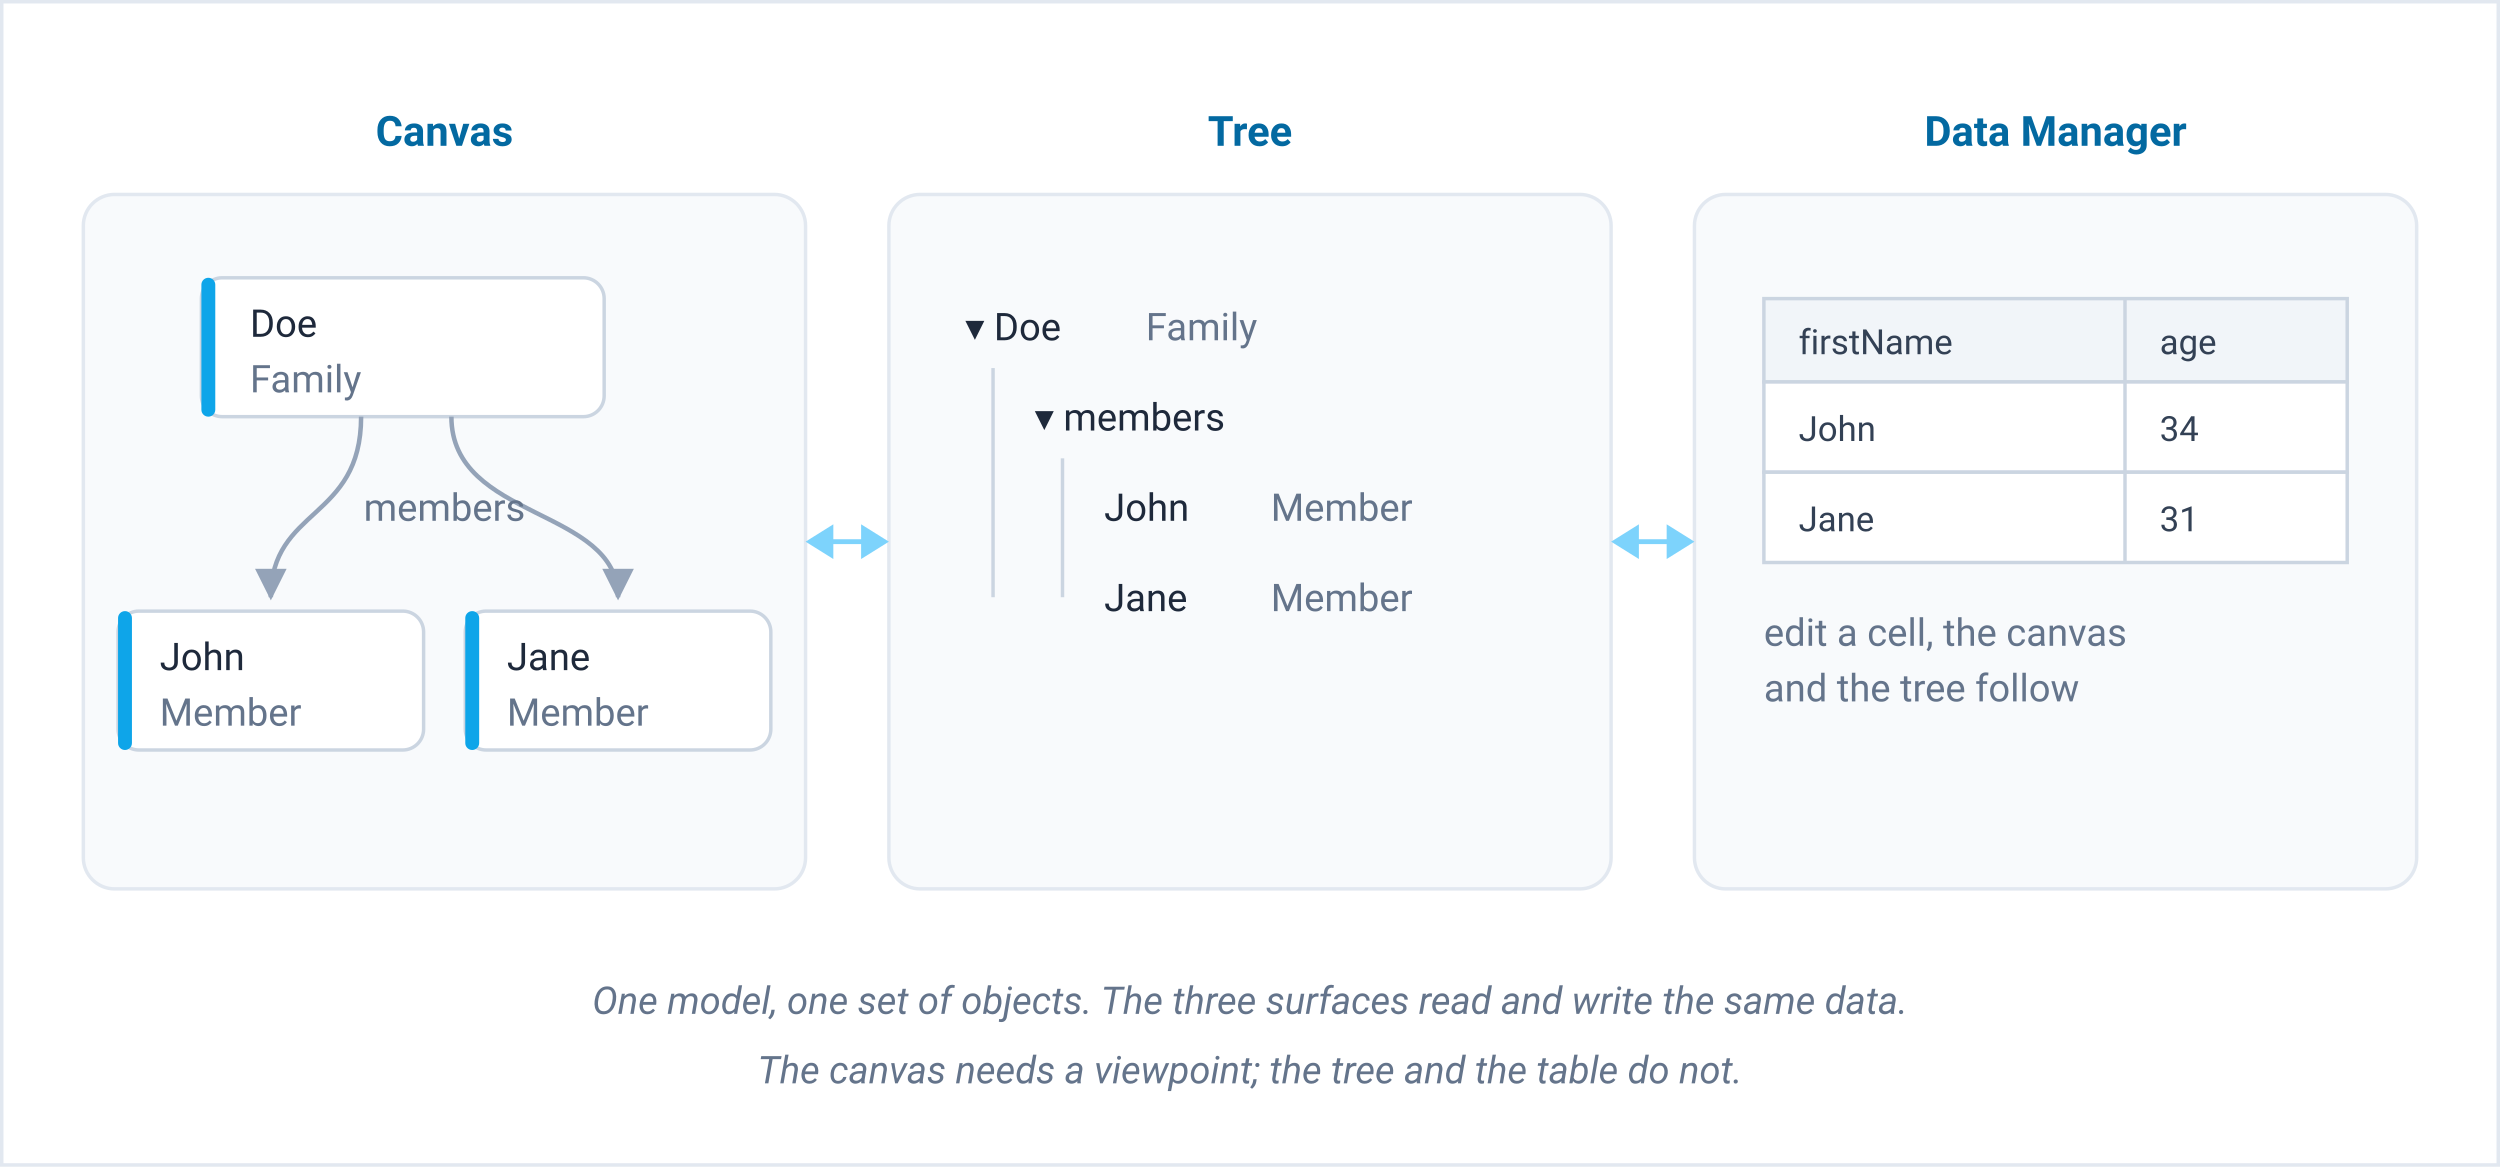
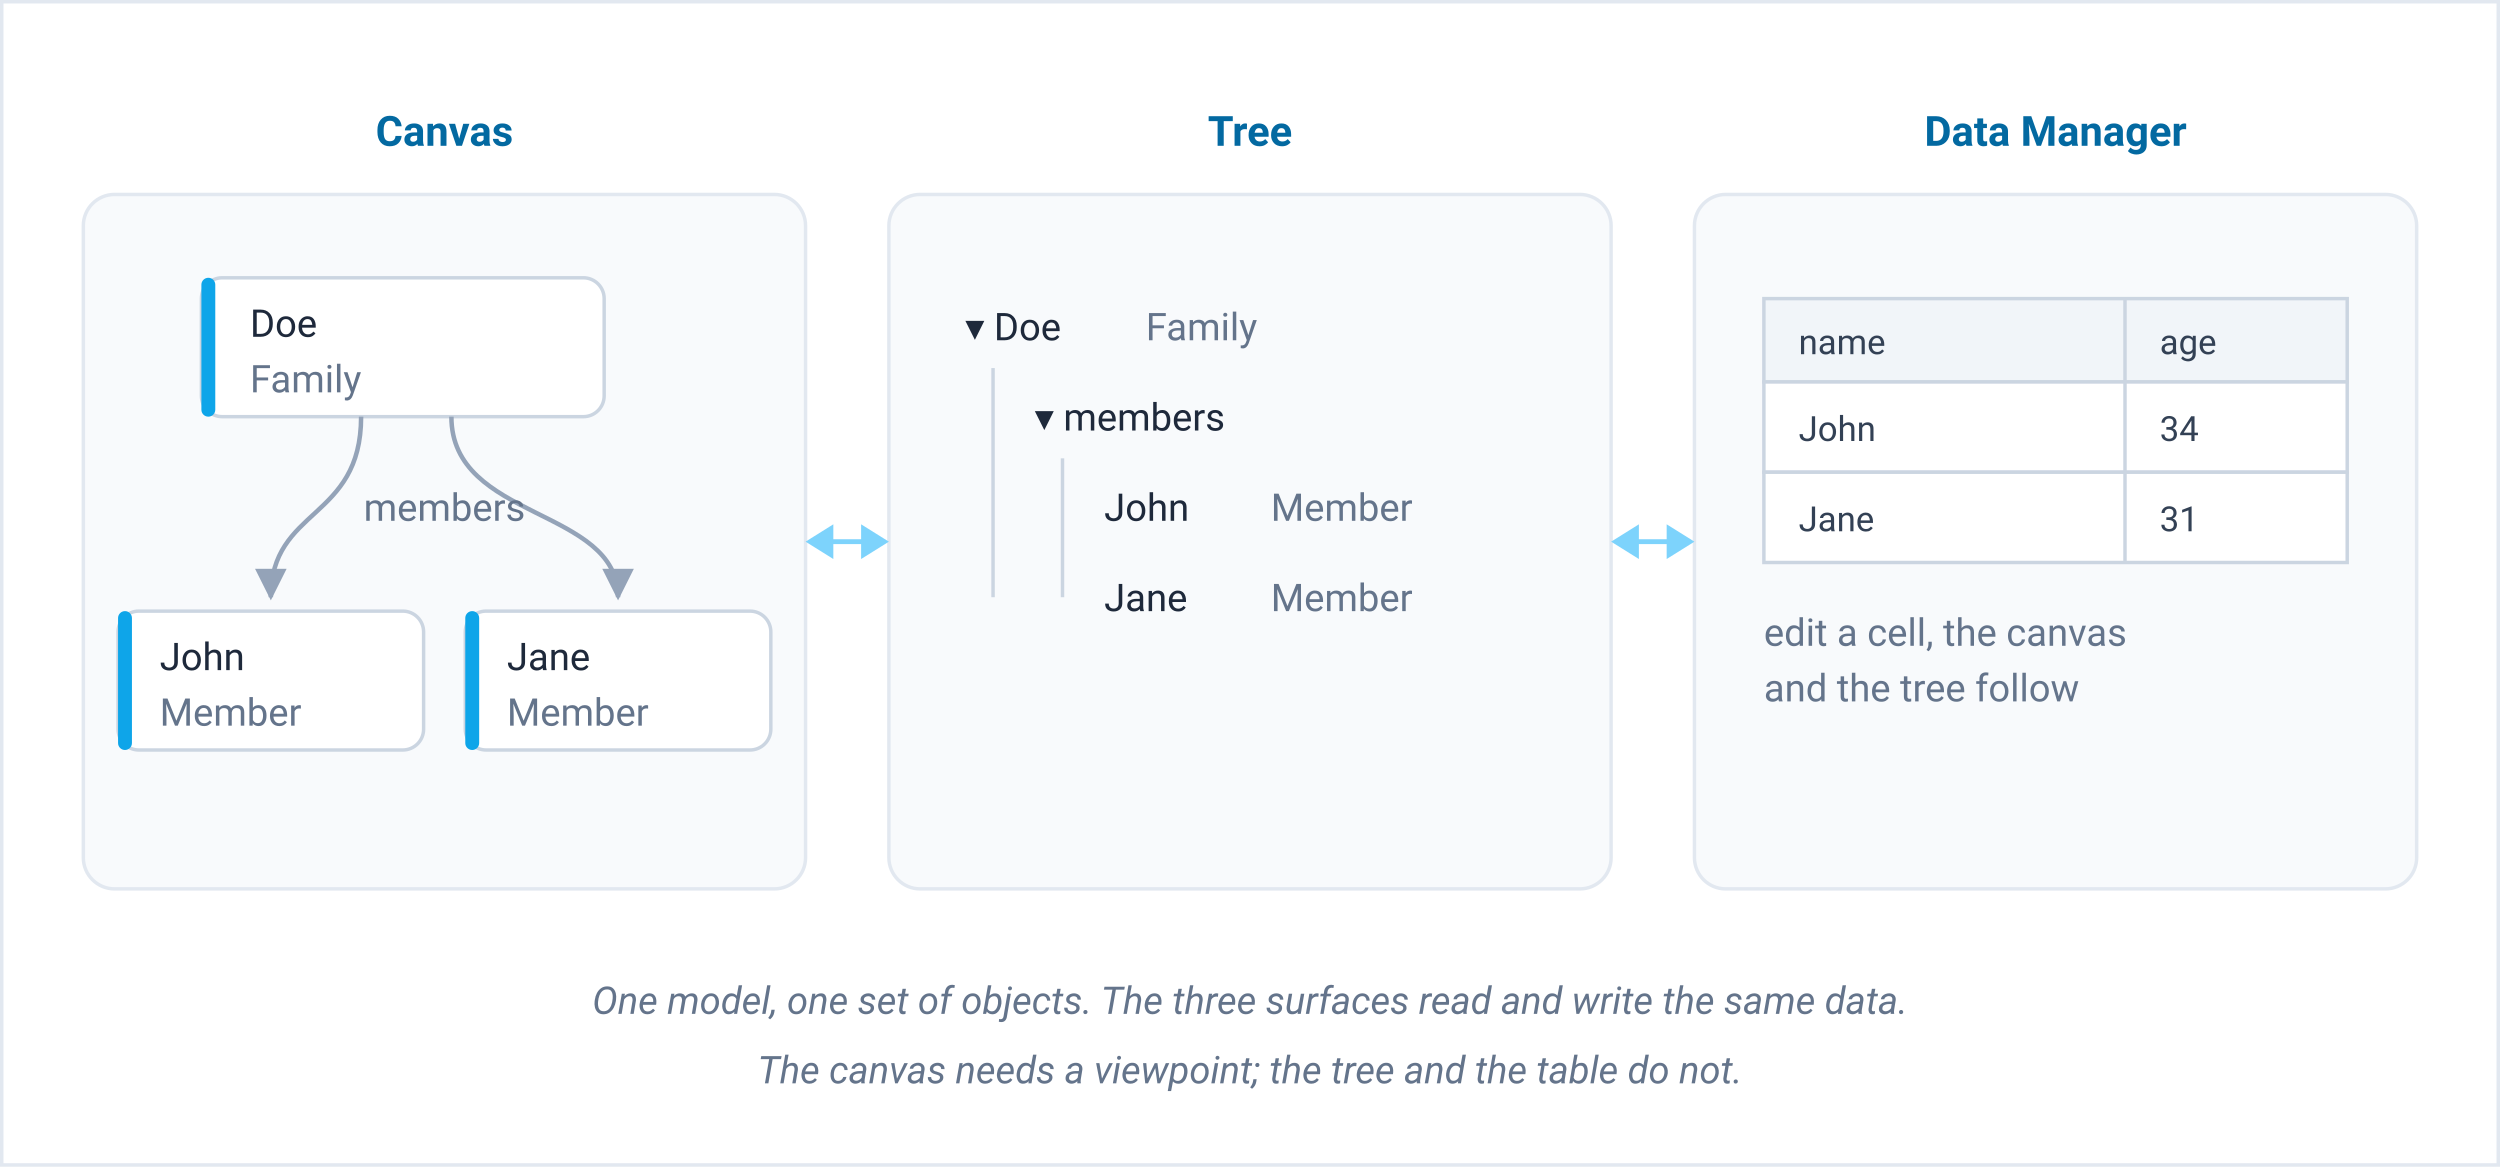
<svg xmlns="http://www.w3.org/2000/svg" width="720" height="336" viewBox="0 0 720 336" role="img" aria-label="One model shown through three surfaces: the canvas, the tree, and the Data Manager table, all kept in sync.">
  <style>
    .t   { font-family: ui-sans-serif, -apple-system, "Segoe UI", Roboto, "Helvetica Neue", sans-serif; }
    .hdr { font-size: 12px; font-weight: 600; fill: #0369a1; }
    .obj { font-size: 11px; fill: #1e293b; }
    .sub { font-size: 11px; fill: #64748b; }
    .cap { font-size: 11px; fill: #64748b; font-style: italic; }
    .cell{ font-size: 10px; fill: #334155; }
  </style>
  <defs>
    <marker id="ar" viewBox="0 0 10 10" refX="9" refY="5" markerWidth="7" markerHeight="7" orient="auto">
      <path d="M 0 0 L 10 5 L 0 10 z" fill="#94a3b8" />
    </marker>
    <marker id="ars" viewBox="0 0 10 10" refX="1" refY="5" markerWidth="7" markerHeight="7" orient="auto">
      <path d="M 10 0 L 0 5 L 10 10 z" fill="#7dd3fc" />
    </marker>
    <marker id="are" viewBox="0 0 10 10" refX="9" refY="5" markerWidth="7" markerHeight="7" orient="auto">
      <path d="M 0 0 L 10 5 L 0 10 z" fill="#7dd3fc" />
    </marker>
  </defs>
  <rect width="720" height="336" fill="#ffffff" />
  <rect x="0.5" y="0.5" width="719" height="335" fill="none" stroke="#e2e8f0" />
  <text class="t hdr" x="128" y="42" text-anchor="middle">Canvas</text>
  <text class="t hdr" x="360" y="42" text-anchor="middle">Tree</text>
  <text class="t hdr" x="592" y="42" text-anchor="middle">Data Manager</text>
  <rect x="24" y="56" width="208" height="200" rx="9" fill="#f8fafc" stroke="#e2e8f0" />
  <rect x="256" y="56" width="208" height="200" rx="9" fill="#f8fafc" stroke="#e2e8f0" />
  <rect x="488" y="56" width="208" height="200" rx="9" fill="#f8fafc" stroke="#e2e8f0" />
  <rect x="58" y="80" width="116" height="40" rx="6" fill="#ffffff" stroke="#cbd5e1" />
  <rect x="58" y="80" width="4" height="40" rx="2" fill="#0ea5e9" />
  <text class="t obj" x="72" y="97">Doe</text>
  <text class="t sub" x="72" y="113">Family</text>
  <rect x="34" y="176" width="88" height="40" rx="6" fill="#ffffff" stroke="#cbd5e1" />
  <rect x="34" y="176" width="4" height="40" rx="2" fill="#0ea5e9" />
  <text class="t obj" x="46" y="193">John</text>
  <text class="t sub" x="46" y="209">Member</text>
  <rect x="134" y="176" width="88" height="40" rx="6" fill="#ffffff" stroke="#cbd5e1" />
  <rect x="134" y="176" width="4" height="40" rx="2" fill="#0ea5e9" />
  <text class="t obj" x="146" y="193">Jane</text>
  <text class="t sub" x="146" y="209">Member</text>
  <path d="M 104 120 C 104 150, 78 146, 78 172" fill="none" stroke="#94a3b8" stroke-width="1.3" marker-end="url(#ar)" />
  <path d="M 130 120 C 130 150, 178 146, 178 172" fill="none" stroke="#94a3b8" stroke-width="1.3" marker-end="url(#ar)" />
  <text class="t sub" x="128" y="150" text-anchor="middle">members</text>
  <text class="t obj" x="278" y="98">▾ Doe</text>
  <text class="t sub" x="330" y="98">Family</text>
  <text class="t obj" x="298" y="124">▾ members</text>
  <text class="t obj" x="318" y="150">John</text>
  <text class="t sub" x="366" y="150">Member</text>
  <text class="t obj" x="318" y="176">Jane</text>
  <text class="t sub" x="366" y="176">Member</text>
  <path d="M 286 106 L 286 172" stroke="#cbd5e1" stroke-width="1" />
  <path d="M 306 132 L 306 172" stroke="#cbd5e1" stroke-width="1" />
  <rect x="508" y="86" width="168" height="24" fill="#f1f5f9" stroke="#cbd5e1" />
  <rect x="508" y="110" width="168" height="26" fill="#ffffff" stroke="#cbd5e1" />
  <rect x="508" y="136" width="168" height="26" fill="#ffffff" stroke="#cbd5e1" />
  <line x1="612" y1="86" x2="612" y2="162" stroke="#cbd5e1" />
-   <text class="t cell" x="518" y="102">firstName</text>
+   <text class="t cell" x="518" y="102">name</text>
  <text class="t cell" x="622" y="102">age</text>
  <text class="t cell" x="518" y="127">John</text>
  <text class="t cell" x="622" y="127">34</text>
  <text class="t cell" x="518" y="153">Jane</text>
  <text class="t cell" x="622" y="153">31</text>
  <text class="t sub" x="508" y="186">edit a cell, the canvas</text>
  <text class="t sub" x="508" y="202">and the tree follow</text>
  <path d="M 236 156 L 252 156" stroke="#7dd3fc" stroke-width="1.4" />
  <polygon points="232,156 240,151 240,161" fill="#7dd3fc" />
  <polygon points="256,156 248,151 248,161" fill="#7dd3fc" />
  <path d="M 468 156 L 484 156" stroke="#7dd3fc" stroke-width="1.4" />
  <polygon points="464,156 472,151 472,161" fill="#7dd3fc" />
  <polygon points="488,156 480,151 480,161" fill="#7dd3fc" />
  <text class="t cap" x="360" y="292" text-anchor="middle">One model, one set of objects. The three surfaces read and write the same data.</text>
  <text class="t cap" x="360" y="312" text-anchor="middle">The canvas needs a viewpoint; the tree and the table do not.</text>
</svg>
